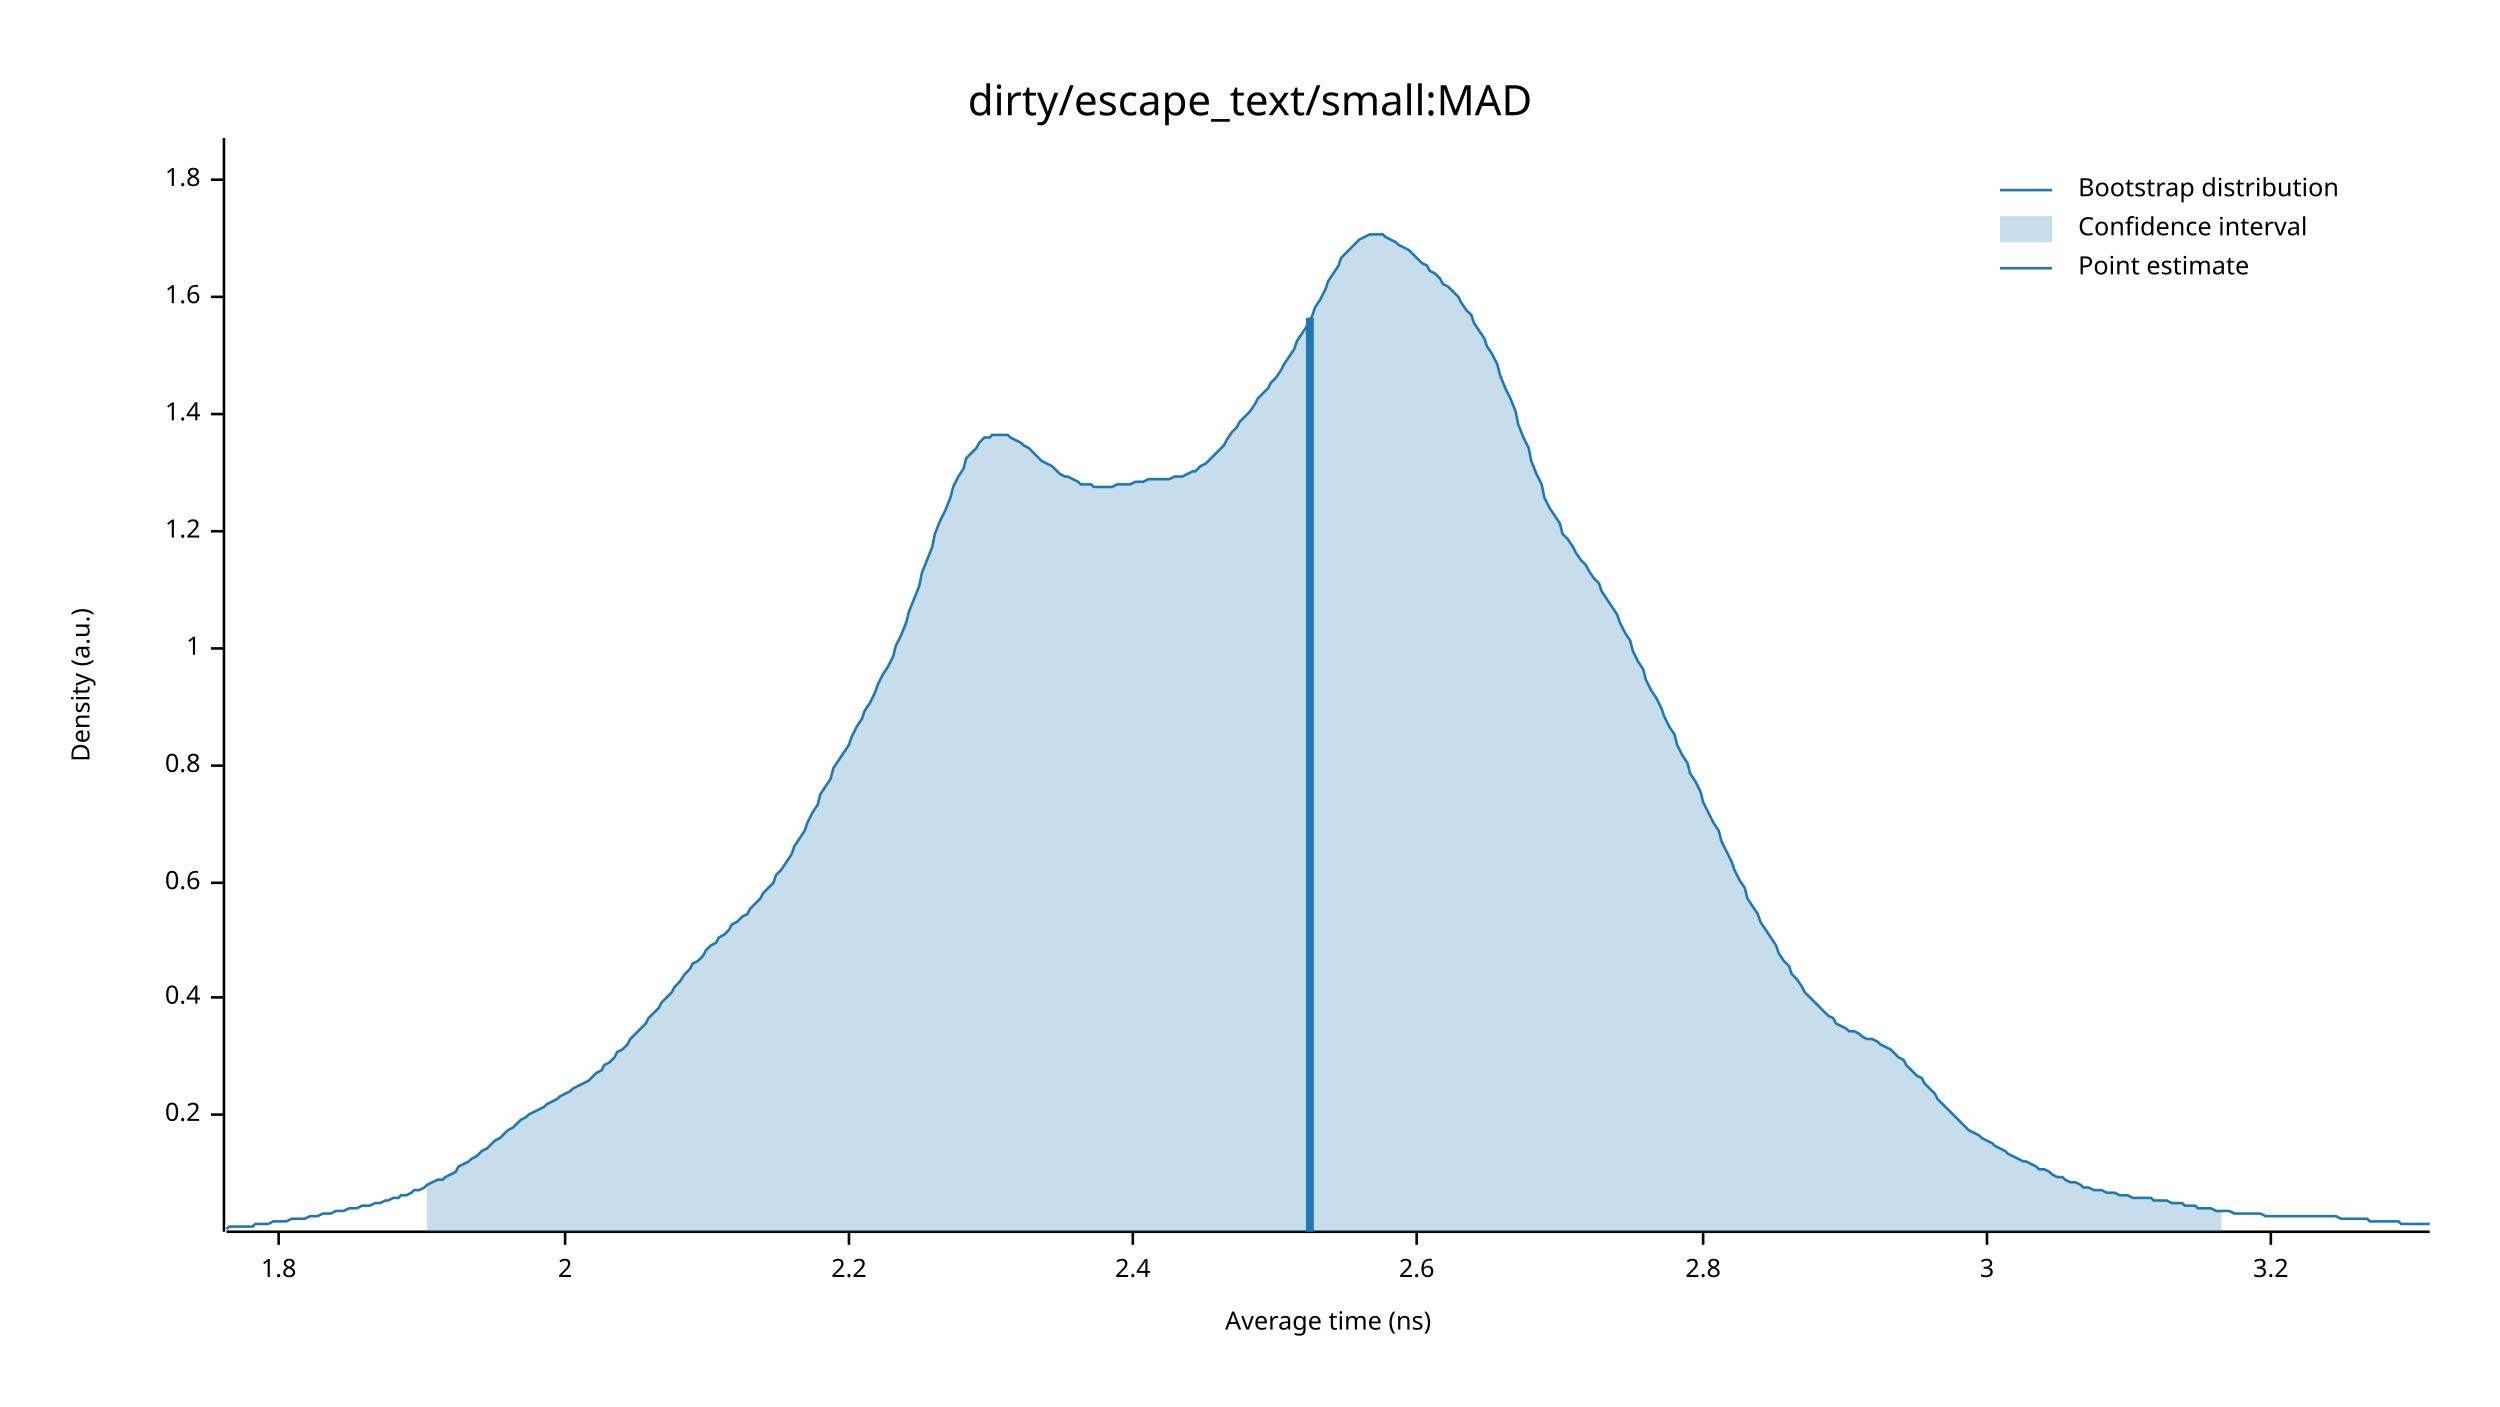
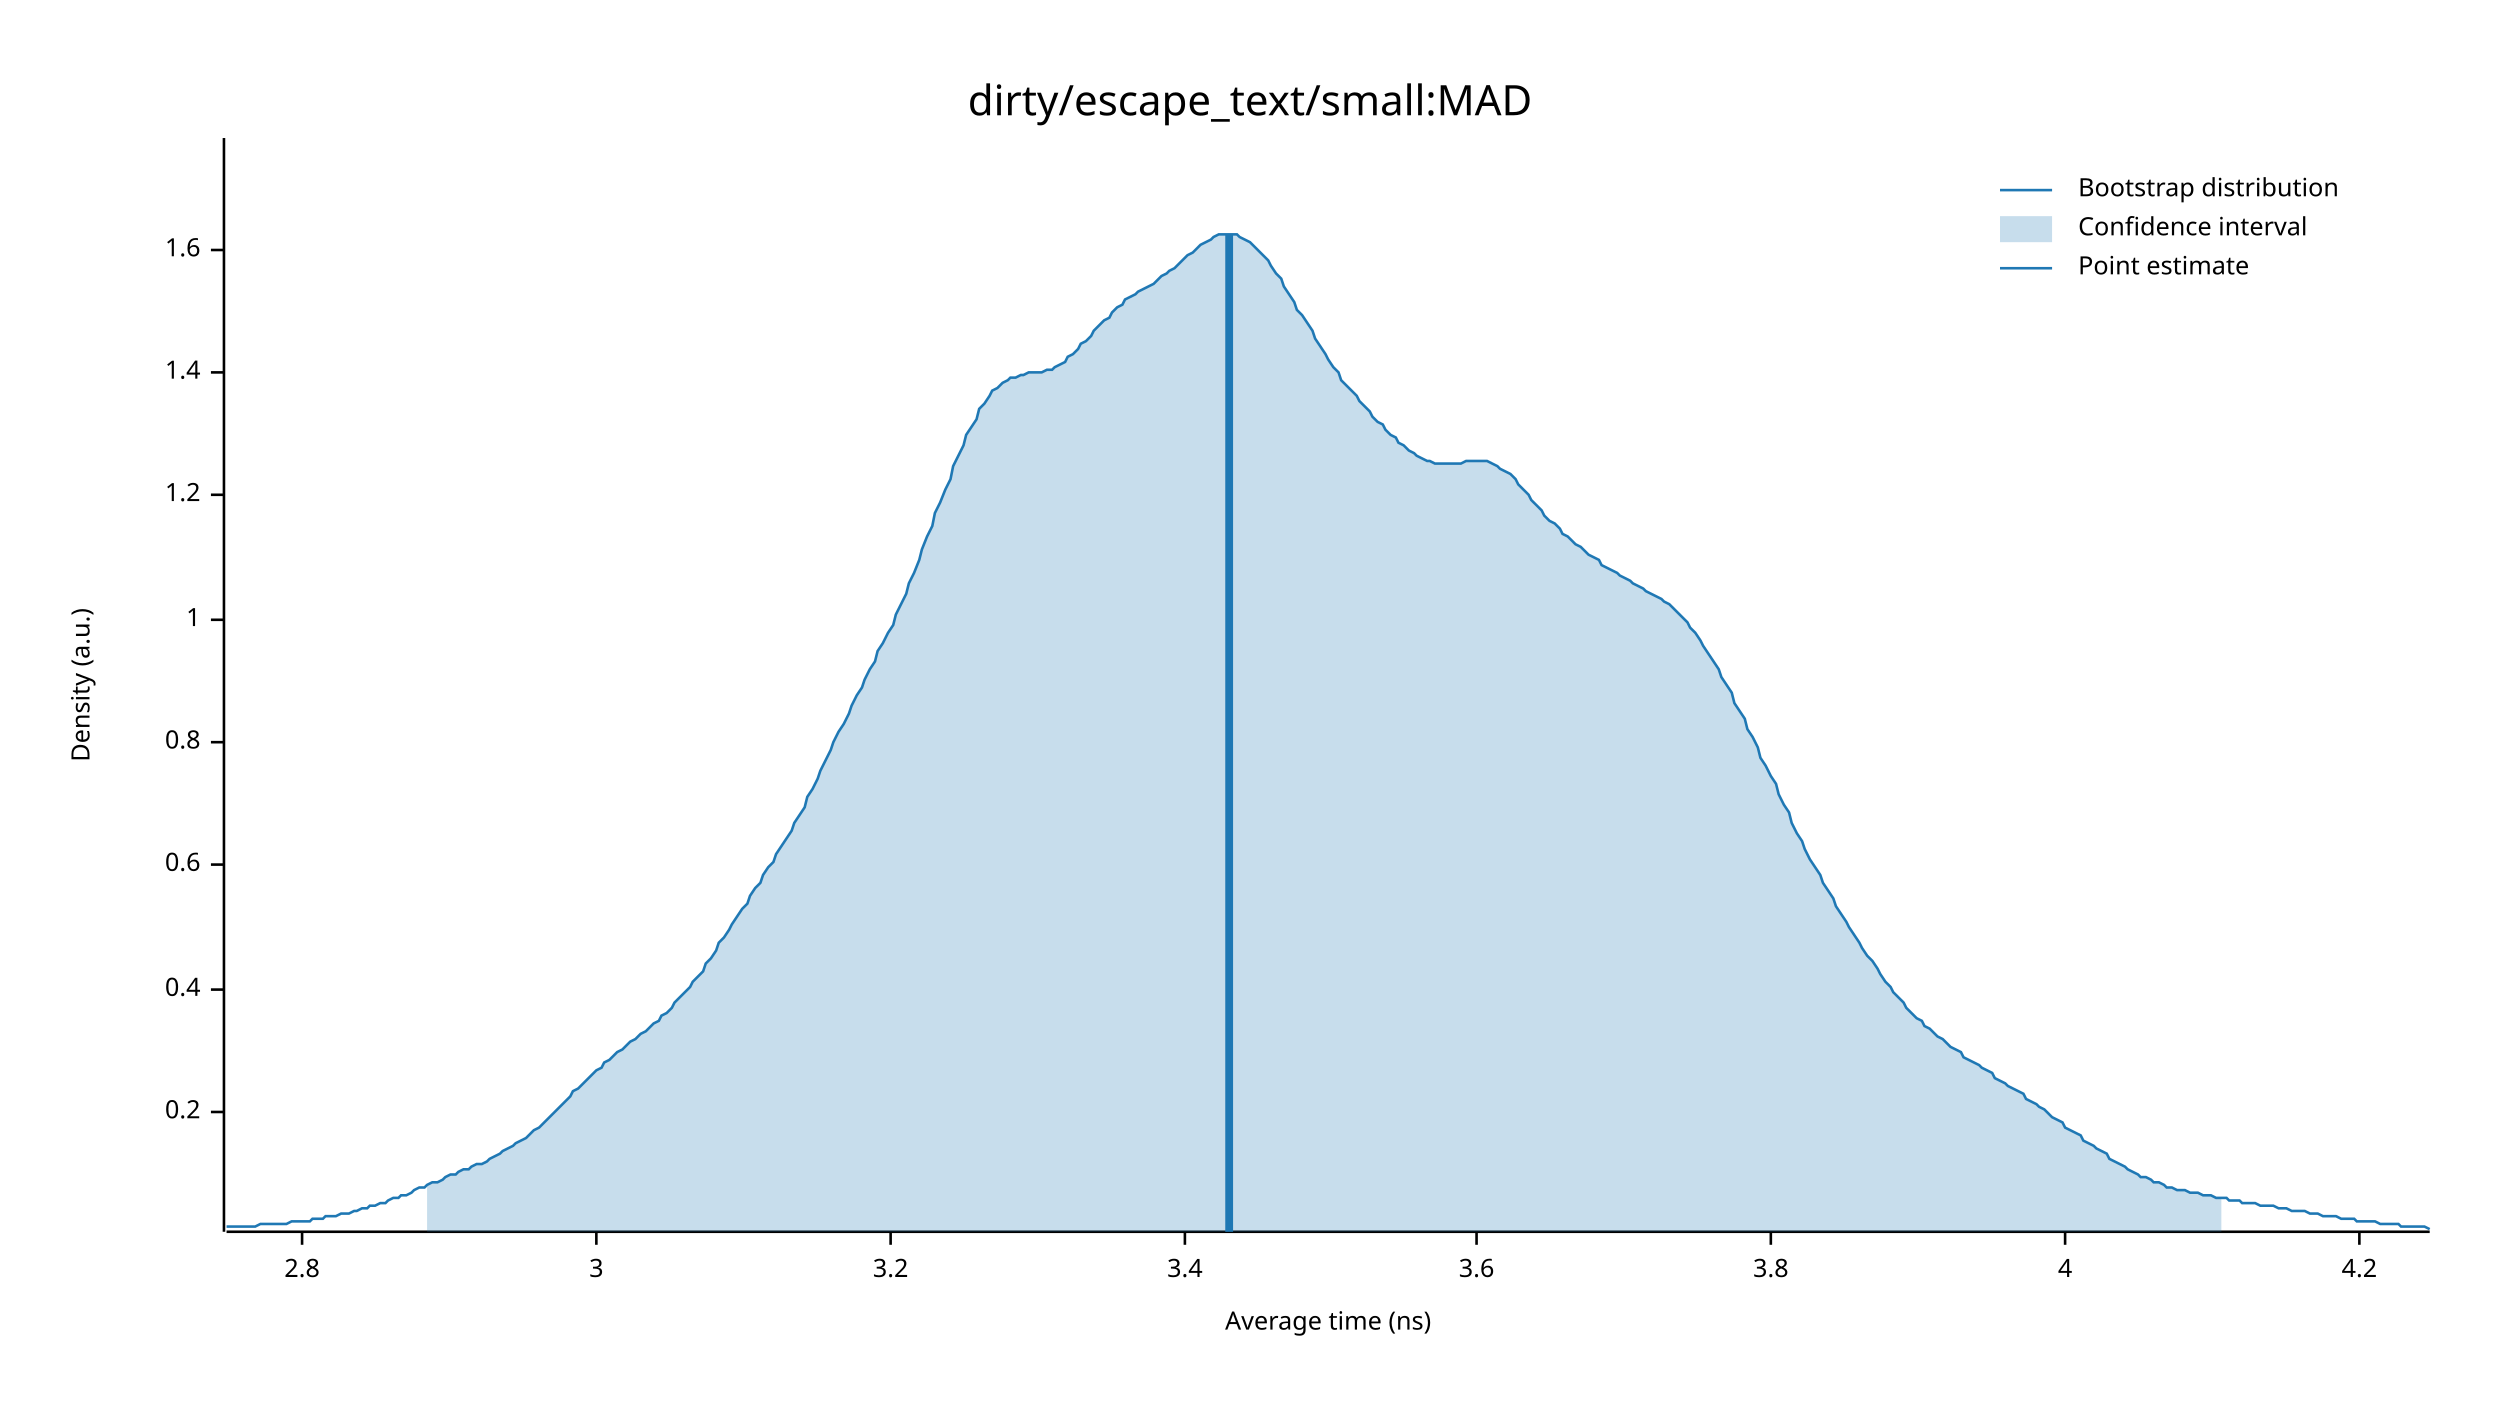
<svg xmlns="http://www.w3.org/2000/svg" width="960" height="540" viewBox="0 0 960 540">
  <text x="480" y="32" dy="0.76em" text-anchor="middle" font-family="sans-serif" font-size="16.129" opacity="1" fill="#000000">
dirty/escape_text/small:MAD
</text>
  <text x="27" y="263" dy="0.76em" text-anchor="middle" font-family="sans-serif" font-size="9.677" opacity="1" fill="#000000" transform="rotate(270, 27, 263)">
Density (a.u.)
</text>
  <text x="510" y="513" dy="-0.5ex" text-anchor="middle" font-family="sans-serif" font-size="9.677" opacity="1" fill="#000000">
Average time (ns)
</text>
  <polyline fill="none" opacity="1" stroke="#000000" stroke-width="1" points="86,53 86,473 " />
-   <text x="77" y="428" dy="0.5ex" text-anchor="end" font-family="sans-serif" font-size="9.677" opacity="1" fill="#000000">
+   <text x="77" y="427" dy="0.5ex" text-anchor="end" font-family="sans-serif" font-size="9.677" opacity="1" fill="#000000">
0.2
</text>
-   <polyline fill="none" opacity="1" stroke="#000000" stroke-width="1" points="81,428 86,428 " />
-   <text x="77" y="383" dy="0.5ex" text-anchor="end" font-family="sans-serif" font-size="9.677" opacity="1" fill="#000000">
+   <polyline fill="none" opacity="1" stroke="#000000" stroke-width="1" points="81,427 86,427 " />
+   <text x="77" y="380" dy="0.5ex" text-anchor="end" font-family="sans-serif" font-size="9.677" opacity="1" fill="#000000">
0.4
</text>
-   <polyline fill="none" opacity="1" stroke="#000000" stroke-width="1" points="81,383 86,383 " />
-   <text x="77" y="339" dy="0.5ex" text-anchor="end" font-family="sans-serif" font-size="9.677" opacity="1" fill="#000000">
+   <polyline fill="none" opacity="1" stroke="#000000" stroke-width="1" points="81,380 86,380 " />
+   <text x="77" y="332" dy="0.5ex" text-anchor="end" font-family="sans-serif" font-size="9.677" opacity="1" fill="#000000">
0.6
</text>
-   <polyline fill="none" opacity="1" stroke="#000000" stroke-width="1" points="81,339 86,339 " />
-   <text x="77" y="294" dy="0.5ex" text-anchor="end" font-family="sans-serif" font-size="9.677" opacity="1" fill="#000000">
+   <polyline fill="none" opacity="1" stroke="#000000" stroke-width="1" points="81,332 86,332 " />
+   <text x="77" y="285" dy="0.5ex" text-anchor="end" font-family="sans-serif" font-size="9.677" opacity="1" fill="#000000">
0.8
</text>
-   <polyline fill="none" opacity="1" stroke="#000000" stroke-width="1" points="81,294 86,294 " />
-   <text x="77" y="249" dy="0.5ex" text-anchor="end" font-family="sans-serif" font-size="9.677" opacity="1" fill="#000000">
+   <polyline fill="none" opacity="1" stroke="#000000" stroke-width="1" points="81,285 86,285 " />
+   <text x="77" y="238" dy="0.5ex" text-anchor="end" font-family="sans-serif" font-size="9.677" opacity="1" fill="#000000">
1
</text>
-   <polyline fill="none" opacity="1" stroke="#000000" stroke-width="1" points="81,249 86,249 " />
-   <text x="77" y="204" dy="0.5ex" text-anchor="end" font-family="sans-serif" font-size="9.677" opacity="1" fill="#000000">
+   <polyline fill="none" opacity="1" stroke="#000000" stroke-width="1" points="81,238 86,238 " />
+   <text x="77" y="190" dy="0.5ex" text-anchor="end" font-family="sans-serif" font-size="9.677" opacity="1" fill="#000000">
1.2
</text>
-   <polyline fill="none" opacity="1" stroke="#000000" stroke-width="1" points="81,204 86,204 " />
-   <text x="77" y="159" dy="0.5ex" text-anchor="end" font-family="sans-serif" font-size="9.677" opacity="1" fill="#000000">
+   <polyline fill="none" opacity="1" stroke="#000000" stroke-width="1" points="81,190 86,190 " />
+   <text x="77" y="143" dy="0.5ex" text-anchor="end" font-family="sans-serif" font-size="9.677" opacity="1" fill="#000000">
1.4
</text>
-   <polyline fill="none" opacity="1" stroke="#000000" stroke-width="1" points="81,159 86,159 " />
-   <text x="77" y="114" dy="0.5ex" text-anchor="end" font-family="sans-serif" font-size="9.677" opacity="1" fill="#000000">
+   <polyline fill="none" opacity="1" stroke="#000000" stroke-width="1" points="81,143 86,143 " />
+   <text x="77" y="96" dy="0.5ex" text-anchor="end" font-family="sans-serif" font-size="9.677" opacity="1" fill="#000000">
1.6
</text>
-   <polyline fill="none" opacity="1" stroke="#000000" stroke-width="1" points="81,114 86,114 " />
-   <text x="77" y="69" dy="0.5ex" text-anchor="end" font-family="sans-serif" font-size="9.677" opacity="1" fill="#000000">
- 1.8
- </text>
-   <polyline fill="none" opacity="1" stroke="#000000" stroke-width="1" points="81,69 86,69 " />
+   <polyline fill="none" opacity="1" stroke="#000000" stroke-width="1" points="81,96 86,96 " />
  <polyline fill="none" opacity="1" stroke="#000000" stroke-width="1" points="87,473 933,473 " />
-   <text x="107" y="483" dy="0.76em" text-anchor="middle" font-family="sans-serif" font-size="9.677" opacity="1" fill="#000000">
- 1.8
- </text>
-   <polyline fill="none" opacity="1" stroke="#000000" stroke-width="1" points="107,473 107,478 " />
-   <text x="217" y="483" dy="0.76em" text-anchor="middle" font-family="sans-serif" font-size="9.677" opacity="1" fill="#000000">
- 2
- </text>
-   <polyline fill="none" opacity="1" stroke="#000000" stroke-width="1" points="217,473 217,478 " />
-   <text x="326" y="483" dy="0.76em" text-anchor="middle" font-family="sans-serif" font-size="9.677" opacity="1" fill="#000000">
- 2.2
- </text>
-   <polyline fill="none" opacity="1" stroke="#000000" stroke-width="1" points="326,473 326,478 " />
-   <text x="435" y="483" dy="0.76em" text-anchor="middle" font-family="sans-serif" font-size="9.677" opacity="1" fill="#000000">
- 2.4
- </text>
-   <polyline fill="none" opacity="1" stroke="#000000" stroke-width="1" points="435,473 435,478 " />
-   <text x="544" y="483" dy="0.76em" text-anchor="middle" font-family="sans-serif" font-size="9.677" opacity="1" fill="#000000">
- 2.6
- </text>
-   <polyline fill="none" opacity="1" stroke="#000000" stroke-width="1" points="544,473 544,478 " />
-   <text x="654" y="483" dy="0.76em" text-anchor="middle" font-family="sans-serif" font-size="9.677" opacity="1" fill="#000000">
+   <text x="116" y="483" dy="0.76em" text-anchor="middle" font-family="sans-serif" font-size="9.677" opacity="1" fill="#000000">
2.8
</text>
-   <polyline fill="none" opacity="1" stroke="#000000" stroke-width="1" points="654,473 654,478 " />
-   <text x="763" y="483" dy="0.76em" text-anchor="middle" font-family="sans-serif" font-size="9.677" opacity="1" fill="#000000">
+   <polyline fill="none" opacity="1" stroke="#000000" stroke-width="1" points="116,473 116,478 " />
+   <text x="229" y="483" dy="0.76em" text-anchor="middle" font-family="sans-serif" font-size="9.677" opacity="1" fill="#000000">
3
</text>
-   <polyline fill="none" opacity="1" stroke="#000000" stroke-width="1" points="763,473 763,478 " />
-   <text x="872" y="483" dy="0.76em" text-anchor="middle" font-family="sans-serif" font-size="9.677" opacity="1" fill="#000000">
+   <polyline fill="none" opacity="1" stroke="#000000" stroke-width="1" points="229,473 229,478 " />
+   <text x="342" y="483" dy="0.76em" text-anchor="middle" font-family="sans-serif" font-size="9.677" opacity="1" fill="#000000">
3.2
</text>
-   <polyline fill="none" opacity="1" stroke="#000000" stroke-width="1" points="872,473 872,478 " />
-   <polyline fill="none" opacity="1" stroke="#1F78B4" stroke-width="1" points="87,472 88,471 90,471 92,471 93,471 95,471 97,471 98,470 100,470 102,470 103,470 105,469 107,469 109,469 110,469 112,468 114,468 115,468 117,468 119,467 120,467 122,467 124,466 125,466 127,466 129,465 131,465 132,465 134,464 136,464 137,464 139,463 141,463 142,463 144,462 146,462 148,461 149,461 151,460 153,460 154,459 156,459 158,458 159,457 161,457 163,456 164,455 166,454 168,453 170,453 171,452 173,451 175,450 176,448 178,447 180,446 181,445 183,444 185,442 187,441 188,440 190,438 192,437 193,436 195,434 197,433 198,432 200,430 202,429 203,428 205,427 207,426 209,425 210,424 212,423 214,422 215,421 217,420 219,419 220,418 222,417 224,416 226,415 227,414 229,412 231,411 232,409 234,408 236,406 237,404 239,403 241,401 242,399 244,397 246,395 248,393 249,391 251,389 253,387 254,385 256,383 258,381 259,379 261,377 263,374 265,372 266,370 268,369 270,367 271,365 273,363 275,362 276,360 278,359 280,357 281,355 283,354 285,352 287,351 288,349 290,347 292,345 293,343 295,341 297,339 298,336 300,334 302,331 304,328 305,325 307,322 309,319 310,316 312,312 314,309 315,305 317,302 319,299 320,295 322,292 324,289 326,286 327,283 329,279 331,276 332,273 334,270 336,266 337,263 339,259 341,256 343,252 344,248 346,244 348,239 349,235 351,230 353,225 354,220 356,215 358,210 359,205 361,200 363,196 365,191 366,187 368,183 370,180 371,176 373,174 375,172 376,170 378,168 380,168 381,167 383,167 385,167 387,167 388,168 390,169 392,170 393,171 395,172 397,174 398,175 400,177 402,178 404,179 405,180 407,182 409,183 410,183 412,184 414,185 415,186 417,186 419,186 420,187 422,187 424,187 426,187 427,187 429,186 431,186 432,186 434,186 436,185 437,185 439,185 441,184 443,184 444,184 446,184 448,184 449,184 451,183 453,183 454,183 456,182 458,181 459,181 461,179 463,178 465,176 466,175 468,173 470,171 471,169 473,166 475,164 476,162 478,160 480,158 482,155 483,153 485,151 487,149 488,147 490,145 492,142 493,140 495,137 497,134 498,131 500,128 502,125 504,121 505,118 507,115 509,111 510,108 512,105 514,102 515,99 517,97 519,95 521,93 522,92 524,91 526,90 527,90 529,90 531,90 532,91 534,92 536,93 537,94 539,95 541,96 543,98 544,99 546,101 548,102 549,104 551,105 553,107 554,109 556,110 558,112 560,114 561,116 563,119 565,121 566,124 568,127 570,130 571,133 573,136 575,140 576,144 578,149 580,153 582,158 583,163 585,168 587,172 588,177 590,182 592,186 593,191 595,195 597,198 599,201 600,205 602,207 604,210 605,212 607,215 609,217 610,219 612,222 614,224 615,227 617,230 619,233 621,236 622,239 624,243 626,246 627,250 629,254 631,257 632,261 634,265 636,268 638,272 639,275 641,279 643,282 644,286 646,290 648,293 649,297 651,300 653,304 654,308 656,312 658,316 660,319 661,323 663,327 665,331 666,334 668,338 670,341 671,345 673,348 675,351 676,354 678,357 680,360 682,363 683,366 685,369 687,371 688,374 690,376 692,379 693,381 695,383 697,385 699,387 700,388 702,390 704,391 705,393 707,394 709,395 710,396 712,396 714,397 715,398 717,399 719,399 721,400 722,401 724,402 726,403 727,404 729,406 731,407 732,409 734,411 736,413 738,414 739,416 741,418 743,420 744,422 746,424 748,426 749,427 751,429 753,431 754,432 756,434 758,435 760,436 761,437 763,438 765,439 766,440 768,441 770,442 771,443 773,444 775,445 777,446 778,446 780,447 782,448 783,449 785,449 787,450 788,451 790,452 792,452 793,453 795,454 797,454 799,455 800,456 802,456 804,457 805,457 807,457 809,458 810,458 812,458 814,459 816,459 817,459 819,460 821,460 822,460 824,460 826,460 827,461 829,461 831,461 832,461 834,462 836,462 838,462 839,463 841,463 843,463 844,464 846,464 848,464 849,464 851,465 853,465 855,465 856,465 858,466 860,466 861,466 863,466 865,466 866,466 868,466 870,467 871,467 873,467 875,467 877,467 878,467 880,467 882,467 883,467 885,467 887,467 888,467 890,467 892,467 894,467 895,467 897,467 899,468 900,468 902,468 904,468 905,468 907,468 909,468 910,469 912,469 914,469 916,469 917,469 919,469 921,469 922,470 924,470 926,470 927,470 929,470 931,470 933,470 " />
-   <polygon opacity="0.25" fill="#1F78B4" points="164,455 166,454 168,453 170,453 171,452 173,451 175,450 176,448 178,447 180,446 181,445 183,444 185,442 187,441 188,440 190,438 192,437 193,436 195,434 197,433 198,432 200,430 202,429 203,428 205,427 207,426 209,425 210,424 212,423 214,422 215,421 217,420 219,419 220,418 222,417 224,416 226,415 227,414 229,412 231,411 232,409 234,408 236,406 237,404 239,403 241,401 242,399 244,397 246,395 248,393 249,391 251,389 253,387 254,385 256,383 258,381 259,379 261,377 263,374 265,372 266,370 268,369 270,367 271,365 273,363 275,362 276,360 278,359 280,357 281,355 283,354 285,352 287,351 288,349 290,347 292,345 293,343 295,341 297,339 298,336 300,334 302,331 304,328 305,325 307,322 309,319 310,316 312,312 314,309 315,305 317,302 319,299 320,295 322,292 324,289 326,286 327,283 329,279 331,276 332,273 334,270 336,266 337,263 339,259 341,256 343,252 344,248 346,244 348,239 349,235 351,230 353,225 354,220 356,215 358,210 359,205 361,200 363,196 365,191 366,187 368,183 370,180 371,176 373,174 375,172 376,170 378,168 380,168 381,167 383,167 385,167 387,167 388,168 390,169 392,170 393,171 395,172 397,174 398,175 400,177 402,178 404,179 405,180 407,182 409,183 410,183 412,184 414,185 415,186 417,186 419,186 420,187 422,187 424,187 426,187 427,187 429,186 431,186 432,186 434,186 436,185 437,185 439,185 441,184 443,184 444,184 446,184 448,184 449,184 451,183 453,183 454,183 456,182 458,181 459,181 461,179 463,178 465,176 466,175 468,173 470,171 471,169 473,166 475,164 476,162 478,160 480,158 482,155 483,153 485,151 487,149 488,147 490,145 492,142 493,140 495,137 497,134 498,131 500,128 502,125 504,121 505,118 507,115 509,111 510,108 512,105 514,102 515,99 517,97 519,95 521,93 522,92 524,91 526,90 527,90 529,90 531,90 532,91 534,92 536,93 537,94 539,95 541,96 543,98 544,99 546,101 548,102 549,104 551,105 553,107 554,109 556,110 558,112 560,114 561,116 563,119 565,121 566,124 568,127 570,130 571,133 573,136 575,140 576,144 578,149 580,153 582,158 583,163 585,168 587,172 588,177 590,182 592,186 593,191 595,195 597,198 599,201 600,205 602,207 604,210 605,212 607,215 609,217 610,219 612,222 614,224 615,227 617,230 619,233 621,236 622,239 624,243 626,246 627,250 629,254 631,257 632,261 634,265 636,268 638,272 639,275 641,279 643,282 644,286 646,290 648,293 649,297 651,300 653,304 654,308 656,312 658,316 660,319 661,323 663,327 665,331 666,334 668,338 670,341 671,345 673,348 675,351 676,354 678,357 680,360 682,363 683,366 685,369 687,371 688,374 690,376 692,379 693,381 695,383 697,385 699,387 700,388 702,390 704,391 705,393 707,394 709,395 710,396 712,396 714,397 715,398 717,399 719,399 721,400 722,401 724,402 726,403 727,404 729,406 731,407 732,409 734,411 736,413 738,414 739,416 741,418 743,420 744,422 746,424 748,426 749,427 751,429 753,431 754,432 756,434 758,435 760,436 761,437 763,438 765,439 766,440 768,441 770,442 771,443 773,444 775,445 777,446 778,446 780,447 782,448 783,449 785,449 787,450 788,451 790,452 792,452 793,453 795,454 797,454 799,455 800,456 802,456 804,457 805,457 807,457 809,458 810,458 812,458 814,459 816,459 817,459 819,460 821,460 822,460 824,460 826,460 827,461 829,461 831,461 832,461 834,462 836,462 838,462 839,463 841,463 843,463 844,464 846,464 848,464 849,464 851,465 853,465 853,473 164,473 " />
-   <polyline fill="none" opacity="1" stroke="#1F78B4" stroke-width="3" points="503,473 503,122 " />
+   <polyline fill="none" opacity="1" stroke="#000000" stroke-width="1" points="342,473 342,478 " />
+   <text x="455" y="483" dy="0.76em" text-anchor="middle" font-family="sans-serif" font-size="9.677" opacity="1" fill="#000000">
+ 3.4
+ </text>
+   <polyline fill="none" opacity="1" stroke="#000000" stroke-width="1" points="455,473 455,478 " />
+   <text x="567" y="483" dy="0.76em" text-anchor="middle" font-family="sans-serif" font-size="9.677" opacity="1" fill="#000000">
+ 3.6
+ </text>
+   <polyline fill="none" opacity="1" stroke="#000000" stroke-width="1" points="567,473 567,478 " />
+   <text x="680" y="483" dy="0.76em" text-anchor="middle" font-family="sans-serif" font-size="9.677" opacity="1" fill="#000000">
+ 3.8
+ </text>
+   <polyline fill="none" opacity="1" stroke="#000000" stroke-width="1" points="680,473 680,478 " />
+   <text x="793" y="483" dy="0.76em" text-anchor="middle" font-family="sans-serif" font-size="9.677" opacity="1" fill="#000000">
+ 4
+ </text>
+   <polyline fill="none" opacity="1" stroke="#000000" stroke-width="1" points="793,473 793,478 " />
+   <text x="906" y="483" dy="0.76em" text-anchor="middle" font-family="sans-serif" font-size="9.677" opacity="1" fill="#000000">
+ 4.2
+ </text>
+   <polyline fill="none" opacity="1" stroke="#000000" stroke-width="1" points="906,473 906,478 " />
+   <polyline fill="none" opacity="1" stroke="#1F78B4" stroke-width="1" points="87,471 88,471 90,471 92,471 93,471 95,471 97,471 98,471 100,470 102,470 103,470 105,470 107,470 109,470 110,470 112,469 114,469 115,469 117,469 119,469 120,468 122,468 124,468 125,467 127,467 129,467 131,466 132,466 134,466 136,465 137,465 139,464 141,464 142,463 144,463 146,462 148,462 149,461 151,460 153,460 154,459 156,459 158,458 159,457 161,456 163,456 164,455 166,454 168,454 170,453 171,452 173,451 175,451 176,450 178,449 180,449 181,448 183,447 185,447 187,446 188,445 190,444 192,443 193,442 195,441 197,440 198,439 200,438 202,437 203,436 205,434 207,433 209,431 210,430 212,428 214,426 215,425 217,423 219,421 220,419 222,418 224,416 226,414 227,413 229,411 231,410 232,408 234,407 236,405 237,404 239,403 241,401 242,400 244,399 246,397 248,396 249,395 251,393 253,392 254,390 256,389 258,387 259,385 261,383 263,381 265,379 266,377 268,375 270,373 271,370 273,368 275,365 276,362 278,360 280,357 281,355 283,352 285,349 287,347 288,344 290,341 292,339 293,336 295,333 297,331 298,328 300,325 302,322 304,319 305,316 307,313 309,310 310,306 312,303 314,299 315,296 317,292 319,288 320,285 322,281 324,278 326,274 327,271 329,267 331,264 332,261 334,257 336,254 337,250 339,247 341,243 343,240 344,236 346,232 348,228 349,224 351,220 353,215 354,211 356,206 358,202 359,197 361,193 363,188 365,184 366,179 368,175 370,171 371,167 373,164 375,161 376,157 378,155 380,152 381,150 383,149 385,147 387,146 388,145 390,145 392,144 393,144 395,143 397,143 398,143 400,143 402,142 404,142 405,141 407,140 409,139 410,137 412,136 414,134 415,132 417,131 419,129 420,127 422,125 424,123 426,122 427,120 429,118 431,117 432,115 434,114 436,113 437,112 439,111 441,110 443,109 444,108 446,106 448,105 449,104 451,103 453,101 454,100 456,98 458,97 459,96 461,94 463,93 465,92 466,91 468,90 470,90 471,90 473,90 475,90 476,91 478,92 480,93 482,95 483,96 485,98 487,100 488,102 490,105 492,107 493,110 495,113 497,116 498,119 500,121 502,124 504,127 505,130 507,133 509,136 510,138 512,141 514,143 515,146 517,148 519,150 521,152 522,154 524,156 526,158 527,160 529,162 531,163 532,165 534,167 536,168 537,170 539,171 541,173 543,174 544,175 546,176 548,177 549,177 551,178 553,178 554,178 556,178 558,178 560,178 561,178 563,177 565,177 566,177 568,177 570,177 571,177 573,178 575,179 576,180 578,181 580,182 582,184 583,186 585,188 587,190 588,192 590,194 592,196 593,198 595,200 597,201 599,203 600,205 602,206 604,208 605,209 607,210 609,212 610,213 612,214 614,215 615,217 617,218 619,219 621,220 622,221 624,222 626,223 627,224 629,225 631,226 632,227 634,228 636,229 638,230 639,231 641,232 643,234 644,235 646,237 648,239 649,241 651,243 653,246 654,248 656,251 658,254 660,257 661,260 663,263 665,266 666,270 668,273 670,276 671,280 673,283 675,287 676,291 678,294 680,298 682,301 683,305 685,309 687,312 688,316 690,320 692,323 693,326 695,330 697,333 699,336 700,339 702,342 704,345 705,348 707,351 709,354 710,356 712,359 714,362 715,364 717,367 719,369 721,372 722,374 724,377 726,379 727,381 729,383 731,385 732,387 734,389 736,391 738,392 739,394 741,395 743,397 744,398 746,399 748,401 749,402 751,403 753,404 754,406 756,407 758,408 760,409 761,410 763,411 765,412 766,414 768,415 770,416 771,417 773,418 775,419 777,420 778,422 780,423 782,424 783,425 785,426 787,428 788,429 790,430 792,431 793,433 795,434 797,435 799,436 800,438 802,439 804,440 805,441 807,442 809,443 810,445 812,446 814,447 816,448 817,449 819,450 821,451 822,452 824,452 826,453 827,454 829,454 831,455 832,456 834,456 836,457 838,457 839,457 841,458 843,458 844,458 846,459 848,459 849,459 851,460 853,460 855,460 856,461 858,461 860,461 861,462 863,462 865,462 866,462 868,463 870,463 871,463 873,463 875,464 877,464 878,464 880,465 882,465 883,465 885,465 887,466 888,466 890,466 892,467 894,467 895,467 897,467 899,468 900,468 902,468 904,468 905,469 907,469 909,469 910,469 912,469 914,470 916,470 917,470 919,470 921,470 922,471 924,471 926,471 927,471 929,471 931,471 933,472 " />
+   <polygon opacity="0.25" fill="#1F78B4" points="164,455 166,454 168,454 170,453 171,452 173,451 175,451 176,450 178,449 180,449 181,448 183,447 185,447 187,446 188,445 190,444 192,443 193,442 195,441 197,440 198,439 200,438 202,437 203,436 205,434 207,433 209,431 210,430 212,428 214,426 215,425 217,423 219,421 220,419 222,418 224,416 226,414 227,413 229,411 231,410 232,408 234,407 236,405 237,404 239,403 241,401 242,400 244,399 246,397 248,396 249,395 251,393 253,392 254,390 256,389 258,387 259,385 261,383 263,381 265,379 266,377 268,375 270,373 271,370 273,368 275,365 276,362 278,360 280,357 281,355 283,352 285,349 287,347 288,344 290,341 292,339 293,336 295,333 297,331 298,328 300,325 302,322 304,319 305,316 307,313 309,310 310,306 312,303 314,299 315,296 317,292 319,288 320,285 322,281 324,278 326,274 327,271 329,267 331,264 332,261 334,257 336,254 337,250 339,247 341,243 343,240 344,236 346,232 348,228 349,224 351,220 353,215 354,211 356,206 358,202 359,197 361,193 363,188 365,184 366,179 368,175 370,171 371,167 373,164 375,161 376,157 378,155 380,152 381,150 383,149 385,147 387,146 388,145 390,145 392,144 393,144 395,143 397,143 398,143 400,143 402,142 404,142 405,141 407,140 409,139 410,137 412,136 414,134 415,132 417,131 419,129 420,127 422,125 424,123 426,122 427,120 429,118 431,117 432,115 434,114 436,113 437,112 439,111 441,110 443,109 444,108 446,106 448,105 449,104 451,103 453,101 454,100 456,98 458,97 459,96 461,94 463,93 465,92 466,91 468,90 470,90 471,90 473,90 475,90 476,91 478,92 480,93 482,95 483,96 485,98 487,100 488,102 490,105 492,107 493,110 495,113 497,116 498,119 500,121 502,124 504,127 505,130 507,133 509,136 510,138 512,141 514,143 515,146 517,148 519,150 521,152 522,154 524,156 526,158 527,160 529,162 531,163 532,165 534,167 536,168 537,170 539,171 541,173 543,174 544,175 546,176 548,177 549,177 551,178 553,178 554,178 556,178 558,178 560,178 561,178 563,177 565,177 566,177 568,177 570,177 571,177 573,178 575,179 576,180 578,181 580,182 582,184 583,186 585,188 587,190 588,192 590,194 592,196 593,198 595,200 597,201 599,203 600,205 602,206 604,208 605,209 607,210 609,212 610,213 612,214 614,215 615,217 617,218 619,219 621,220 622,221 624,222 626,223 627,224 629,225 631,226 632,227 634,228 636,229 638,230 639,231 641,232 643,234 644,235 646,237 648,239 649,241 651,243 653,246 654,248 656,251 658,254 660,257 661,260 663,263 665,266 666,270 668,273 670,276 671,280 673,283 675,287 676,291 678,294 680,298 682,301 683,305 685,309 687,312 688,316 690,320 692,323 693,326 695,330 697,333 699,336 700,339 702,342 704,345 705,348 707,351 709,354 710,356 712,359 714,362 715,364 717,367 719,369 721,372 722,374 724,377 726,379 727,381 729,383 731,385 732,387 734,389 736,391 738,392 739,394 741,395 743,397 744,398 746,399 748,401 749,402 751,403 753,404 754,406 756,407 758,408 760,409 761,410 763,411 765,412 766,414 768,415 770,416 771,417 773,418 775,419 777,420 778,422 780,423 782,424 783,425 785,426 787,428 788,429 790,430 792,431 793,433 795,434 797,435 799,436 800,438 802,439 804,440 805,441 807,442 809,443 810,445 812,446 814,447 816,448 817,449 819,450 821,451 822,452 824,452 826,453 827,454 829,454 831,455 832,456 834,456 836,457 838,457 839,457 841,458 843,458 844,458 846,459 848,459 849,459 851,460 853,460 853,473 164,473 " />
+   <polyline fill="none" opacity="1" stroke="#1F78B4" stroke-width="3" points="472,473 472,90 " />
  <text x="798" y="68" dy="0.76em" text-anchor="start" font-family="sans-serif" font-size="9.677" opacity="1" fill="#000000">
Bootstrap distribution
</text>
  <text x="798" y="83" dy="0.76em" text-anchor="start" font-family="sans-serif" font-size="9.677" opacity="1" fill="#000000">
Confidence interval
</text>
  <text x="798" y="98" dy="0.76em" text-anchor="start" font-family="sans-serif" font-size="9.677" opacity="1" fill="#000000">
Point estimate
</text>
  <polyline fill="none" opacity="1" stroke="#1F78B4" stroke-width="1" points="768,73 788,73 " />
  <rect x="768" y="83" width="20" height="10" opacity="0.25" fill="#1F78B4" stroke="none" />
  <polyline fill="none" opacity="1" stroke="#1F78B4" stroke-width="1" points="768,103 788,103 " />
</svg>
